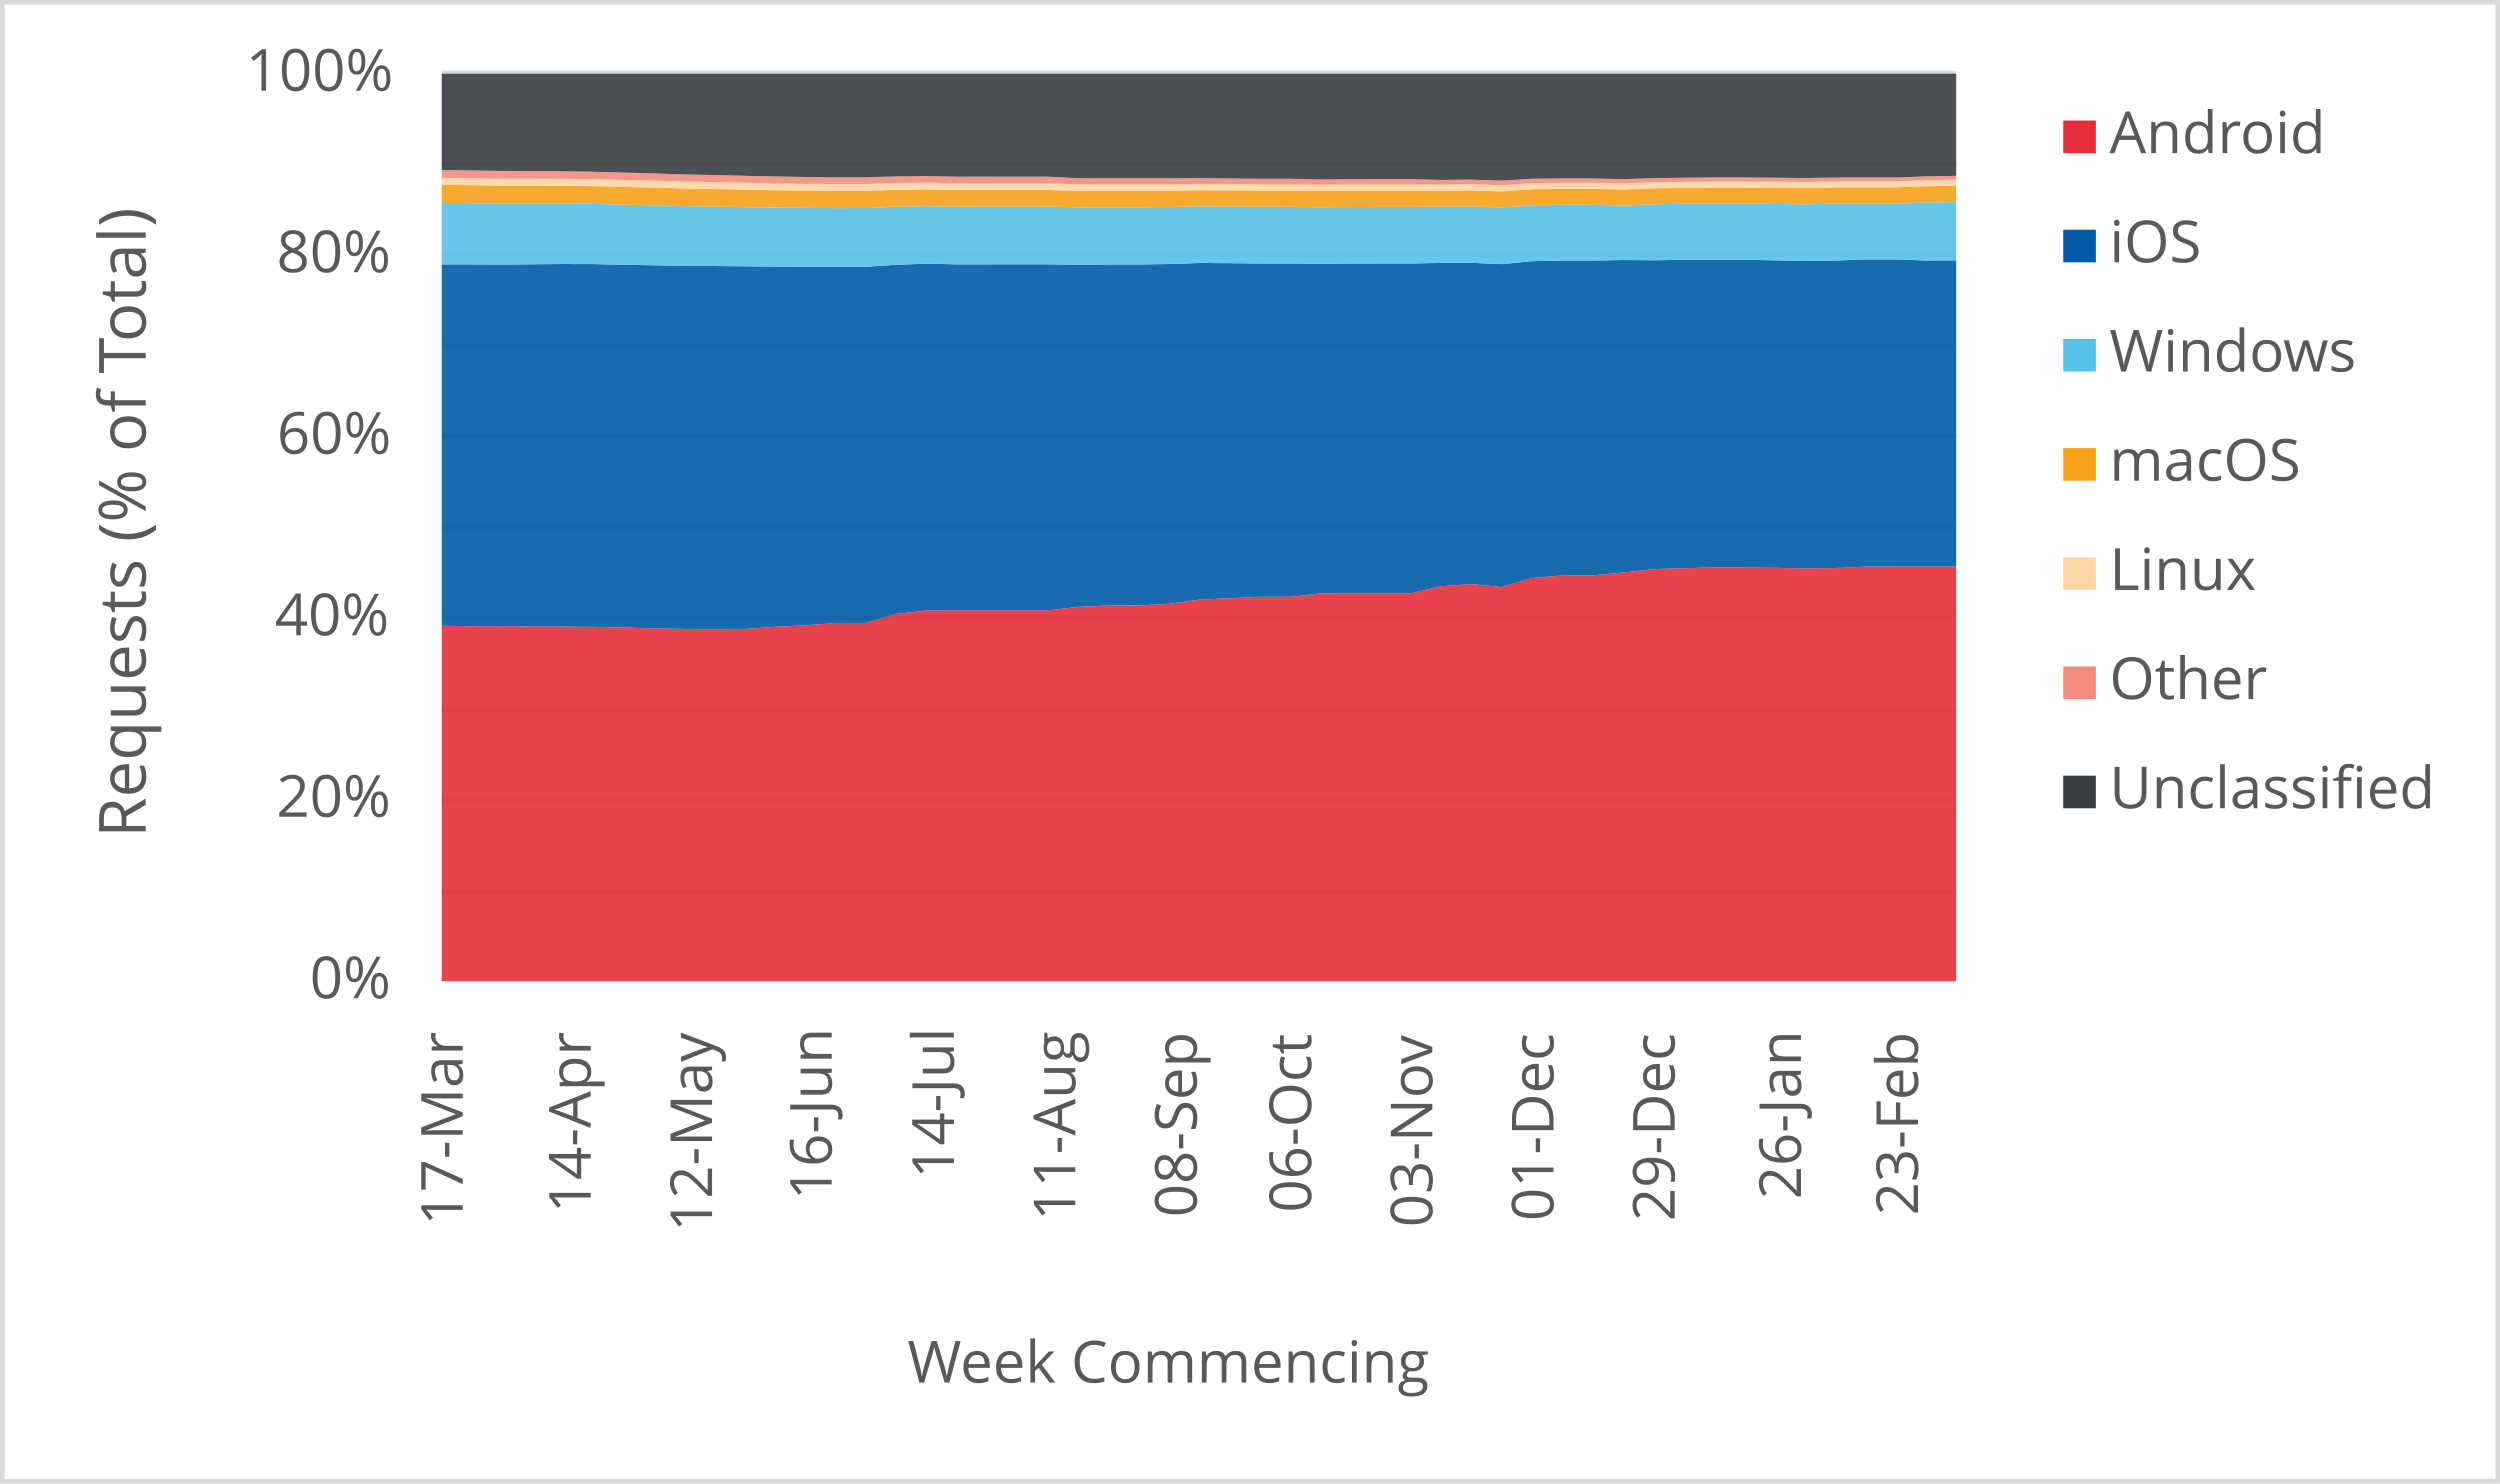
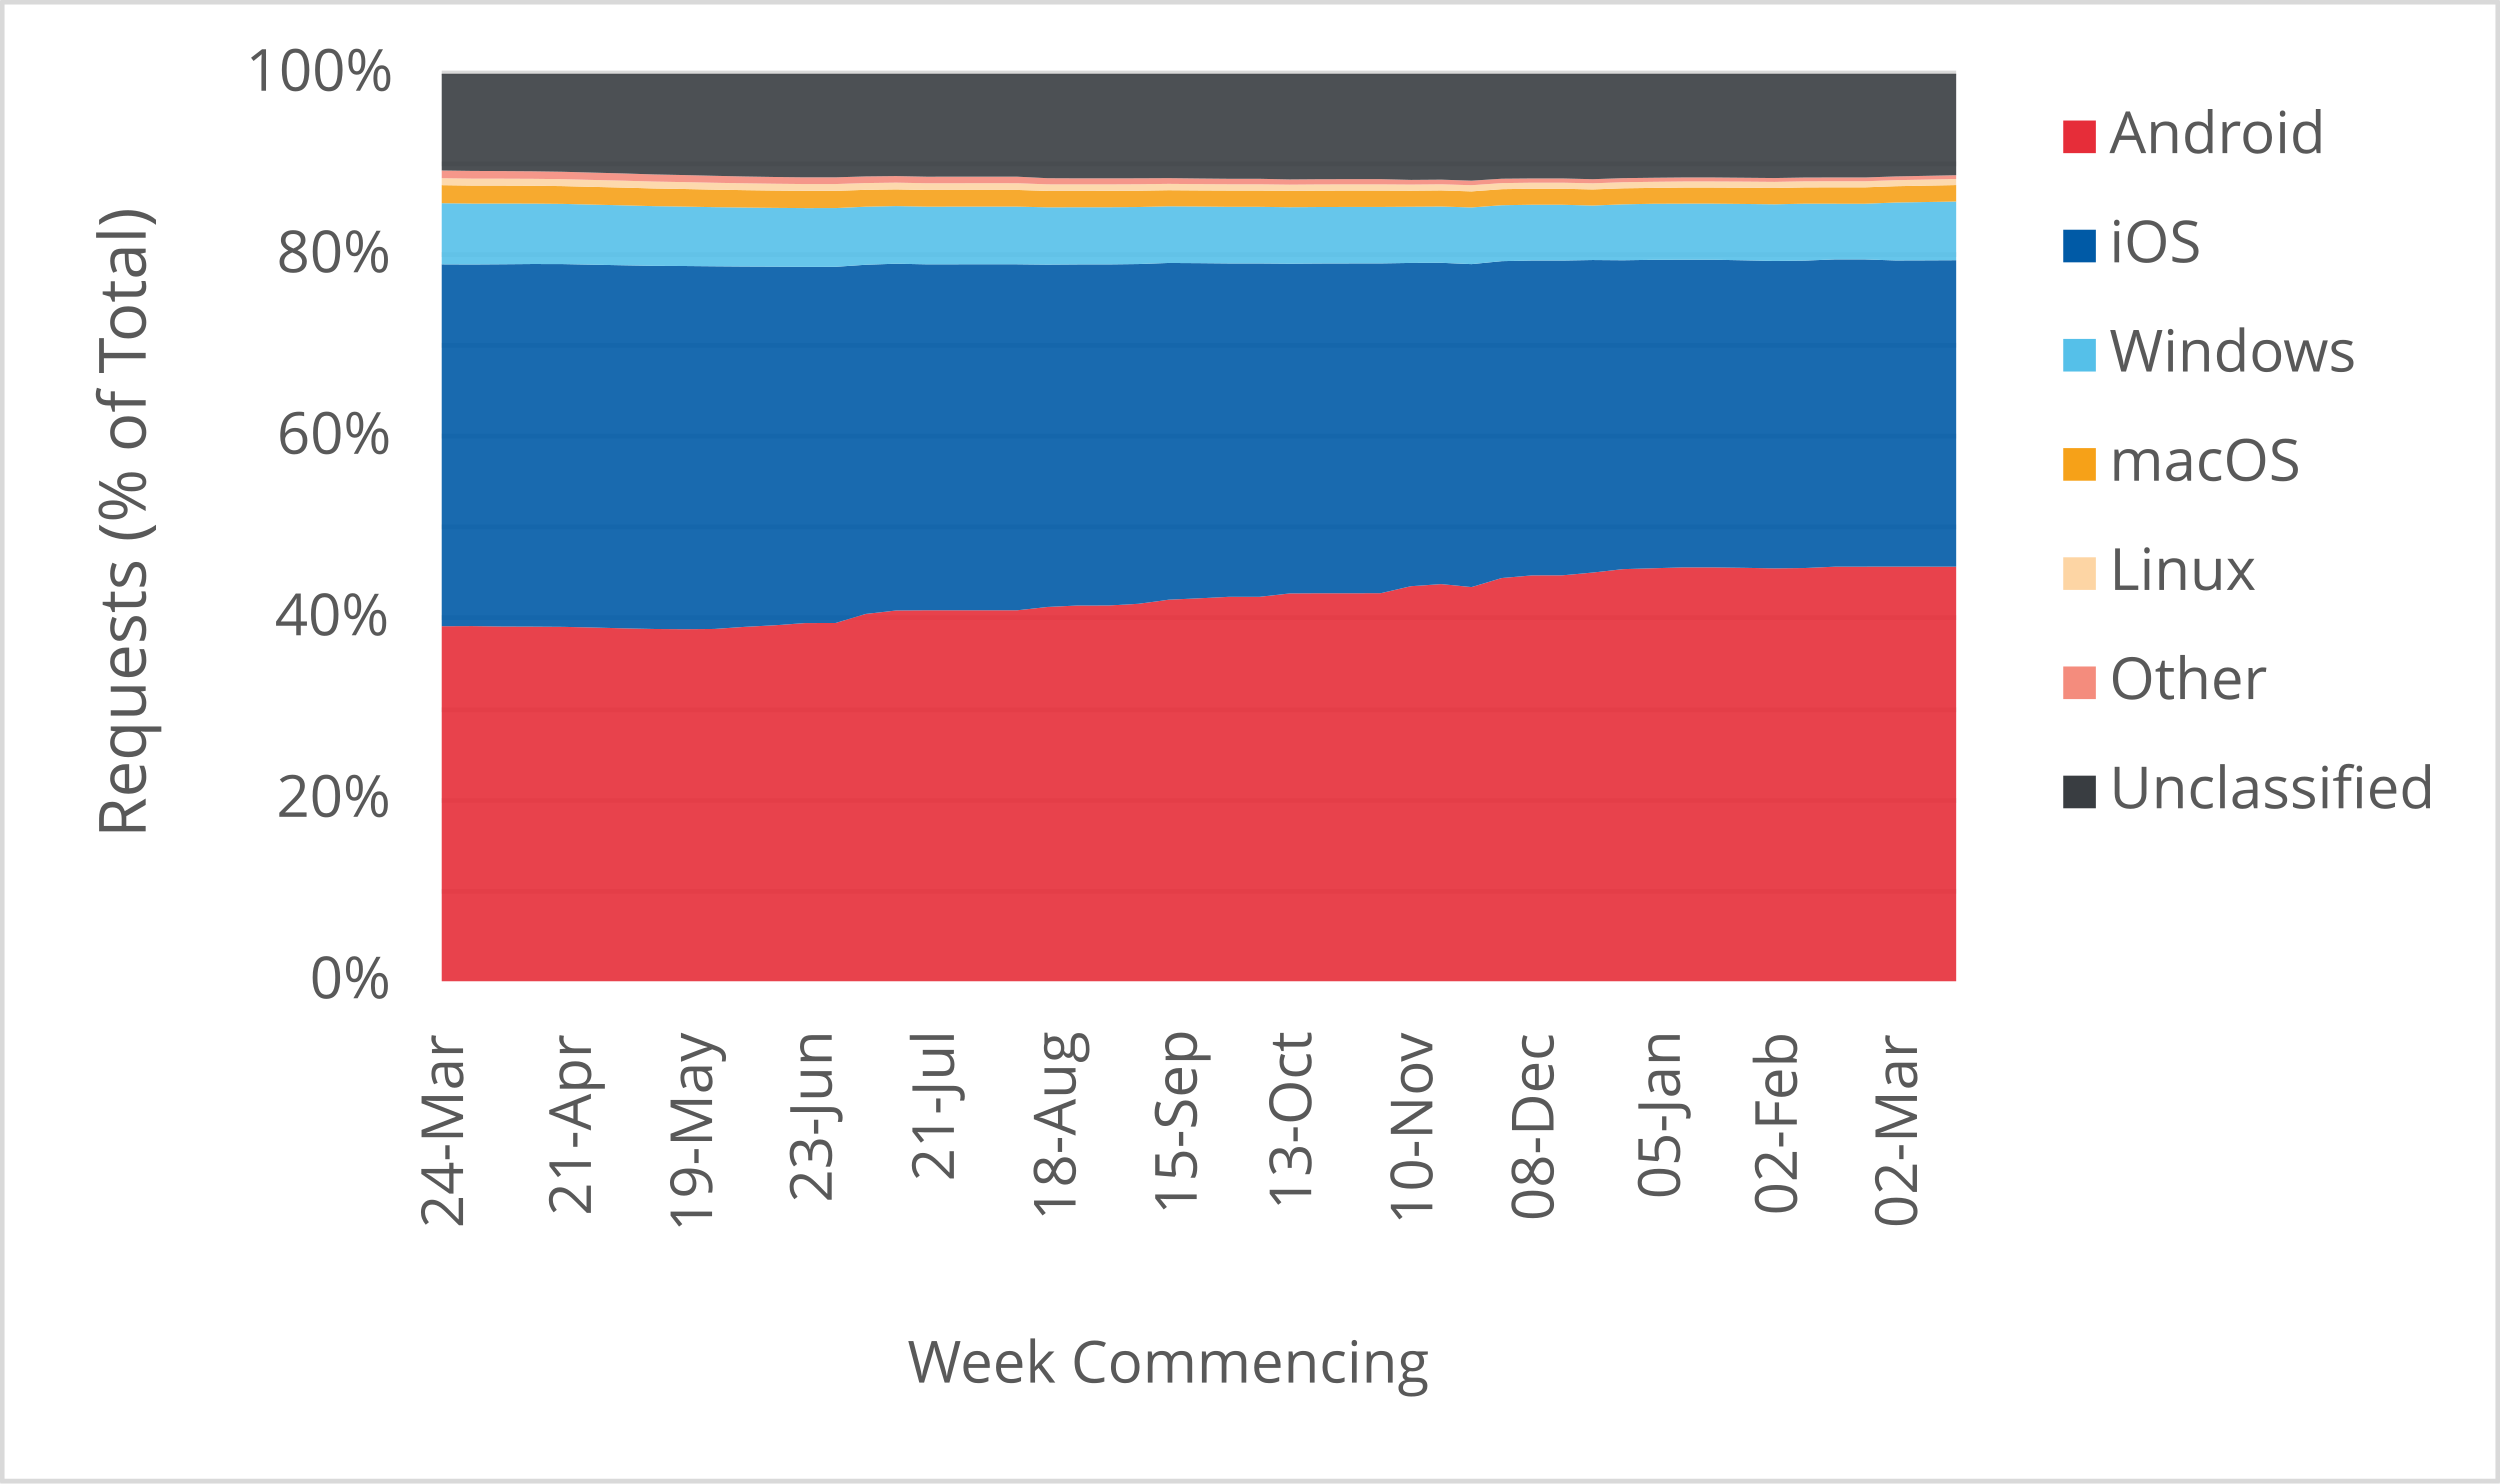
<svg xmlns="http://www.w3.org/2000/svg" width="1763" height="1046" xml:space="preserve" overflow="hidden">
  <defs>
    <clipPath id="clip0">
      <rect x="2917" y="346" width="1763" height="1046" />
    </clipPath>
  </defs>
  <g clip-path="url(#clip0)" transform="translate(-2917 -346)">
    <rect x="2918" y="347" width="1760" height="1043" fill="#FFFFFF" />
    <g>
      <path d="    M3228.5 974.532 4296.5 974.532    M3228.5 910.53 4296.5 910.53    M3228.5 846.528 4296.5 846.528    M3228.5 781.526 4296.5 781.526    M3228.5 717.524 4296.5 717.524    M3228.5 653.522 4296.5 653.522    M3228.5 589.52 4296.5 589.52    M3228.5 525.517 4296.5 525.517    M3228.5 461.515 4296.5 461.515    M3228.5 397.5 4296.5 397.5" stroke="#D9D9D9" stroke-width="3.438" stroke-linejoin="round" stroke-miterlimit="10" fill="none" />
    </g>
    <g>
      <path d="M 1038.5 4296.5 1038.5" stroke="#D9D9D9" stroke-width="3.438" stroke-linejoin="round" stroke-miterlimit="10" fill="none" fill-rule="evenodd" />
    </g>
    <g>
-       <text fill="#595959" font-family="Verdana,Open Sans,DejaVu Sans,sans-serif" font-weight="400" font-size="41" transform="matrix(6.12323e-17 -1 1 6.12323e-17 3243.334 1210.289)">17-Mar</text>
+       <text fill="#595959" font-family="Verdana,Open Sans,DejaVu Sans,sans-serif" font-weight="400" font-size="41" transform="matrix(6.12323e-17 -1 1 6.12323e-17 3243.545 1212.051)">24-Mar</text>
    </g>
    <g>
-       <text fill="#595959" font-family="Verdana,Open Sans,DejaVu Sans,sans-serif" font-weight="400" font-size="41" transform="matrix(6.12323e-17 -1 1 6.12323e-17 3333.579 1201.541)">14-Apr</text>
+       <text fill="#595959" font-family="Verdana,Open Sans,DejaVu Sans,sans-serif" font-weight="400" font-size="41" transform="matrix(6.12323e-17 -1 1 6.12323e-17 3333.709 1203.302)">21-Apr</text>
    </g>
    <g>
-       <text fill="#595959" font-family="Verdana,Open Sans,DejaVu Sans,sans-serif" font-weight="400" font-size="41" transform="matrix(6.12323e-17 -1 1 6.12323e-17 3419.149 1214.753)">12-May</text>
+       <text fill="#595959" font-family="Verdana,Open Sans,DejaVu Sans,sans-serif" font-weight="400" font-size="41" transform="matrix(6.12323e-17 -1 1 6.12323e-17 3419.149 1214.753)">19-May</text>
    </g>
    <g>
-       <text fill="#595959" font-family="Verdana,Open Sans,DejaVu Sans,sans-serif" font-weight="400" font-size="41" transform="matrix(6.12323e-17 -1 1 6.12323e-17 3503.518 1192.291)">16-Jun</text>
+       <text fill="#595959" font-family="Verdana,Open Sans,DejaVu Sans,sans-serif" font-weight="400" font-size="41" transform="matrix(6.12323e-17 -1 1 6.12323e-17 3503.518 1194.053)">23-Jun</text>
    </g>
    <g>
-       <text fill="#595959" font-family="Verdana,Open Sans,DejaVu Sans,sans-serif" font-weight="400" font-size="41" transform="matrix(6.12323e-17 -1 1 6.12323e-17 3589.689 1177.277)">14-Jul</text>
+       <text fill="#595959" font-family="Verdana,Open Sans,DejaVu Sans,sans-serif" font-weight="400" font-size="41" transform="matrix(6.12323e-17 -1 1 6.12323e-17 3589.689 1179.039)">21-Jul</text>
    </g>
    <g>
-       <text fill="#595959" font-family="Verdana,Open Sans,DejaVu Sans,sans-serif" font-weight="400" font-size="41" transform="matrix(6.12323e-17 -1 1 6.12323e-17 3675.319 1206.906)">11-Aug</text>
+       <text fill="#595959" font-family="Verdana,Open Sans,DejaVu Sans,sans-serif" font-weight="400" font-size="41" transform="matrix(6.12323e-17 -1 1 6.12323e-17 3675.469 1206.906)">18-Aug</text>
    </g>
    <g>
-       <text fill="#595959" font-family="Verdana,Open Sans,DejaVu Sans,sans-serif" font-weight="400" font-size="41" transform="matrix(6.12323e-17 -1 1 6.12323e-17 3760.929 1204.383)">08-Sep</text>
+       <text fill="#595959" font-family="Verdana,Open Sans,DejaVu Sans,sans-serif" font-weight="400" font-size="41" transform="matrix(6.12323e-17 -1 1 6.12323e-17 3760.909 1202.662)">15-Sep</text>
    </g>
    <g>
-       <text fill="#595959" font-family="Verdana,Open Sans,DejaVu Sans,sans-serif" font-weight="400" font-size="41" transform="matrix(6.12323e-17 -1 1 6.12323e-17 3841.645 1201.1)">06-Oct</text>
+       <text fill="#595959" font-family="Verdana,Open Sans,DejaVu Sans,sans-serif" font-weight="400" font-size="41" transform="matrix(6.12323e-17 -1 1 6.12323e-17 3841.645 1199.378)">13-Oct</text>
    </g>
    <g>
-       <text fill="#595959" font-family="Verdana,Open Sans,DejaVu Sans,sans-serif" font-weight="400" font-size="41" transform="matrix(6.12323e-17 -1 1 6.12323e-17 3927.085 1211.43)">03-Nov</text>
+       <text fill="#595959" font-family="Verdana,Open Sans,DejaVu Sans,sans-serif" font-weight="400" font-size="41" transform="matrix(6.12323e-17 -1 1 6.12323e-17 3927.085 1209.708)">10-Nov</text>
    </g>
    <g>
-       <text fill="#595959" font-family="Verdana,Open Sans,DejaVu Sans,sans-serif" font-weight="400" font-size="41" transform="matrix(6.12323e-17 -1 1 6.12323e-17 4012.525 1207.086)">01-Dec</text>
+       <text fill="#595959" font-family="Verdana,Open Sans,DejaVu Sans,sans-serif" font-weight="400" font-size="41" transform="matrix(6.12323e-17 -1 1 6.12323e-17 4012.525 1207.086)">08-Dec</text>
    </g>
    <g>
-       <text fill="#595959" font-family="Verdana,Open Sans,DejaVu Sans,sans-serif" font-weight="400" font-size="41" transform="matrix(6.12323e-17 -1 1 6.12323e-17 4097.945 1207.126)">29-Dec</text>
+       <text fill="#595959" font-family="Verdana,Open Sans,DejaVu Sans,sans-serif" font-weight="400" font-size="41" transform="matrix(6.12323e-17 -1 1 6.12323e-17 4101.618 1191.651)">05-Jan</text>
    </g>
    <g>
-       <text fill="#595959" font-family="Verdana,Open Sans,DejaVu Sans,sans-serif" font-weight="400" font-size="41" transform="matrix(6.12323e-17 -1 1 6.12323e-17 4187.038 1191.691)">26-Jan</text>
+       <text fill="#595959" font-family="Verdana,Open Sans,DejaVu Sans,sans-serif" font-weight="400" font-size="41" transform="matrix(6.12323e-17 -1 1 6.12323e-17 4184.115 1203.042)">02-Feb</text>
    </g>
    <g>
-       <text fill="#595959" font-family="Verdana,Open Sans,DejaVu Sans,sans-serif" font-weight="400" font-size="41" transform="matrix(6.12323e-17 -1 1 6.12323e-17 4269.555 1203.082)">23-Feb</text>
+       <text fill="#595959" font-family="Verdana,Open Sans,DejaVu Sans,sans-serif" font-weight="400" font-size="41" transform="matrix(6.12323e-17 -1 1 6.12323e-17 4268.845 1212.011)">02-Mar</text>
    </g>
    <g>
      <text fill="#595959" font-family="Verdana,Open Sans,DejaVu Sans,sans-serif" font-weight="400" font-size="41" transform="matrix(1 0 0 1 3135.448 1050)">0%</text>
    </g>
    <g>
      <text fill="#595959" font-family="Verdana,Open Sans,DejaVu Sans,sans-serif" font-weight="400" font-size="41" transform="matrix(1 0 0 1 3111.965 922)">20%</text>
    </g>
    <g>
      <text fill="#595959" font-family="Verdana,Open Sans,DejaVu Sans,sans-serif" font-weight="400" font-size="41" transform="matrix(1 0 0 1 3110.824 794)">40%</text>
    </g>
    <g>
      <text fill="#595959" font-family="Verdana,Open Sans,DejaVu Sans,sans-serif" font-weight="400" font-size="41" transform="matrix(1 0 0 1 3112.306 666)">60%</text>
    </g>
    <g>
      <text fill="#595959" font-family="Verdana,Open Sans,DejaVu Sans,sans-serif" font-weight="400" font-size="41" transform="matrix(1 0 0 1 3112.045 538)">80%</text>
    </g>
    <g>
      <text fill="#595959" font-family="Verdana,Open Sans,DejaVu Sans,sans-serif" font-weight="400" font-size="41" transform="matrix(1 0 0 1 3090.284 410)">100%</text>
    </g>
    <g>
      <text fill="#595959" font-family="Verdana,Open Sans,DejaVu Sans,sans-serif" font-weight="400" font-size="41" transform="matrix(1 0 0 1 3556.971 1321)">Week Commencing</text>
    </g>
    <g>
      <text fill="#595959" font-family="Verdana,Open Sans,DejaVu Sans,sans-serif" font-weight="400" font-size="46" transform="matrix(6.12323e-17 -1 1 6.12323e-17 3019.73 936.7666)">Requests (% of Total)</text>
    </g>
    <rect x="2918.5" y="347.5" width="1760" height="1043" stroke="#D9D9D9" stroke-width="3.438" stroke-linejoin="round" stroke-miterlimit="10" fill="none" />
    <g>
-       <path d="M3228.5 1038 3249.86 1038 3271.22 1038 3292.58 1038 3313.94 1038 3335.3 1038 3356.66 1038 3378.02 1038 3399.38 1038 3420.74 1038 3442.1 1038 3463.46 1038 3484.82 1038 3506.18 1038 3527.54 1038 3548.9 1038 3570.26 1038 3591.62 1038 3612.98 1038 3634.34 1038 3655.7 1038 3677.06 1038 3698.42 1038 3719.78 1038 3741.14 1038 3762.5 1038 3783.86 1038 3805.22 1038 3826.58 1038 3847.94 1038 3869.3 1038 3890.66 1038 3912.02 1038 3933.38 1038 3954.74 1038 3976.1 1038 3997.46 1038 4018.82 1038 4040.18 1038 4061.54 1038 4082.9 1038 4104.26 1038 4125.62 1038 4146.98 1038 4168.34 1038 4189.7 1038 4211.06 1038 4232.42 1038 4253.78 1038 4275.14 1038 4296.5 1038 4296.5 745.584 4275.14 745.552 4253.78 745.592 4232.42 745.626 4211.06 746.573 4189.7 746.824 4168.34 746.426 4146.98 746.141 4125.62 746.109 4104.26 746.736 4082.9 747.356 4061.54 749.755 4040.18 751.708 4018.82 751.762 3997.46 753.588 3976.1 760.005 3954.74 757.911 3933.38 759.381 3912.02 764.316 3890.66 764.377 3869.3 764.355 3847.94 764.49 3826.58 766.861 3805.22 766.857 3783.86 767.919 3762.5 768.908 3741.14 771.798 3719.78 772.996 3698.42 773.005 3677.06 774.018 3655.7 776.368 3634.34 776.345 3612.98 776.347 3591.62 776.361 3570.26 776.512 3548.9 778.944 3527.54 785.333 3506.18 785.381 3484.82 786.932 3463.46 788.064 3442.1 789.535 3420.74 789.727 3399.38 789.548 3378.02 789.101 3356.66 788.526 3335.3 788.051 3313.94 787.898 3292.58 787.818 3271.22 787.517 3249.86 787.619 3228.5 787.3 3228.5 1038Z" fill="#e62d39" opacity="0.9" />
+       <path d="M3228.5 1038 3249.86 1038 3271.22 1038 3292.58 1038 3313.94 1038 3335.3 1038 3356.66 1038 3378.02 1038 3399.38 1038 3420.74 1038 3442.1 1038 3463.46 1038 3484.82 1038 3506.18 1038 3527.54 1038 3548.9 1038 3570.26 1038 3591.62 1038 3612.98 1038 3634.34 1038 3655.7 1038 3677.06 1038 3698.42 1038 3719.78 1038 3741.14 1038 3762.5 1038 3783.86 1038 3805.22 1038 3826.58 1038 3847.94 1038 3869.3 1038 3890.66 1038 3912.02 1038 3933.38 1038 3954.74 1038 3976.1 1038 3997.46 1038 4018.82 1038 4040.18 1038 4061.54 1038 4082.9 1038 4104.26 1038 4125.62 1038 4146.98 1038 4168.34 1038 4189.7 1038 4211.06 1038 4232.42 1038 4253.78 1038 4275.14 1038 4296.5 1038 4296.5 745.625 4275.14 745.584 4253.78 745.552 4232.42 745.592 4211.06 745.626 4189.7 746.573 4168.34 746.824 4146.98 746.426 4125.62 746.141 4104.26 746.109 4082.9 746.736 4061.54 747.356 4040.18 749.755 4018.82 751.708 3997.46 751.762 3976.1 753.588 3954.74 760.005 3933.38 757.911 3912.02 759.381 3890.66 764.316 3869.3 764.377 3847.94 764.355 3826.58 764.49 3805.22 766.861 3783.86 766.857 3762.5 767.919 3741.14 768.908 3719.78 771.798 3698.42 772.996 3677.06 773.005 3655.7 774.018 3634.34 776.368 3612.98 776.345 3591.62 776.347 3570.26 776.361 3548.9 776.512 3527.54 778.944 3506.18 785.333 3484.82 785.381 3463.46 786.932 3442.1 788.064 3420.74 789.535 3399.38 789.727 3378.02 789.548 3356.66 789.101 3335.3 788.526 3313.94 788.051 3292.58 787.898 3271.22 787.818 3249.86 787.517 3228.5 787.619 3228.5 1038Z" fill="#e62d39" opacity="0.9" />
    </g>
    <g>
-       <path d="M3228.5 787.3 3249.86 787.619 3271.22 787.517 3292.58 787.818 3313.94 787.898 3335.3 788.051 3356.66 788.526 3378.02 789.101 3399.38 789.548 3420.74 789.727 3442.1 789.535 3463.46 788.064 3484.82 786.932 3506.18 785.381 3527.54 785.333 3548.9 778.944 3570.26 776.512 3591.62 776.361 3612.98 776.347 3634.34 776.345 3655.7 776.368 3677.06 774.018 3698.42 773.005 3719.78 772.996 3741.14 771.798 3762.5 768.908 3783.86 767.919 3805.22 766.857 3826.58 766.861 3847.94 764.49 3869.3 764.355 3890.66 764.377 3912.02 764.316 3933.38 759.381 3954.74 757.911 3976.1 760.005 3997.46 753.588 4018.82 751.762 4040.18 751.708 4061.54 749.755 4082.9 747.356 4104.26 746.736 4125.62 746.109 4146.98 746.141 4168.34 746.426 4189.7 746.824 4211.06 746.573 4232.42 745.626 4253.78 745.592 4275.14 745.552 4296.5 745.584 4296.5 529.607 4275.14 529.676 4253.78 528.944 4232.42 528.926 4211.06 529.782 4189.7 530.032 4168.34 529.574 4146.98 529.164 4125.62 529.169 4104.26 529.219 4082.9 529.545 4061.54 529.367 4040.18 529.745 4018.82 529.727 3997.46 530.163 3976.1 532.265 3954.74 531.327 3933.38 531.417 3912.02 531.757 3890.66 531.771 3869.3 531.822 3847.94 531.985 3826.58 531.794 3805.22 531.786 3783.86 531.573 3762.5 531.439 3741.14 532.203 3719.78 532.471 3698.42 532.475 3677.06 532.642 3655.7 532.382 3634.34 532.376 3612.98 532.384 3591.62 532.401 3570.26 531.965 3548.9 532.707 3527.54 534.165 3506.18 534.181 3484.82 534.061 3463.46 533.965 3442.1 533.787 3420.74 533.587 3399.38 533.469 3378.02 533.077 3356.66 532.663 3335.3 532.235 3313.94 532.182 3292.58 532.368 3271.22 532.52 3249.86 532.424 3228.5 532.384 3228.5 787.3Z" fill="#005aa6" opacity="0.9" />
+       <path d="M3228.5 787.619 3249.86 787.517 3271.22 787.818 3292.58 787.898 3313.94 788.051 3335.3 788.526 3356.66 789.101 3378.02 789.548 3399.38 789.727 3420.74 789.535 3442.1 788.064 3463.46 786.932 3484.82 785.381 3506.18 785.333 3527.54 778.944 3548.9 776.512 3570.26 776.361 3591.62 776.347 3612.98 776.345 3634.34 776.368 3655.7 774.018 3677.06 773.005 3698.42 772.996 3719.78 771.798 3741.14 768.908 3762.5 767.919 3783.86 766.857 3805.22 766.861 3826.58 764.49 3847.94 764.355 3869.3 764.377 3890.66 764.316 3912.02 759.381 3933.38 757.911 3954.74 760.005 3976.1 753.588 3997.46 751.762 4018.82 751.708 4040.18 749.755 4061.54 747.356 4082.9 746.736 4104.26 746.109 4125.62 746.141 4146.98 746.426 4168.34 746.824 4189.7 746.573 4211.06 745.626 4232.42 745.592 4253.78 745.552 4275.14 745.584 4296.5 745.625 4296.5 529.502 4275.14 529.607 4253.78 529.676 4232.42 528.944 4211.06 528.926 4189.7 529.782 4168.34 530.032 4146.98 529.574 4125.62 529.164 4104.26 529.169 4082.9 529.219 4061.54 529.545 4040.18 529.367 4018.82 529.745 3997.46 529.727 3976.1 530.163 3954.74 532.265 3933.38 531.327 3912.02 531.417 3890.66 531.757 3869.3 531.771 3847.94 531.822 3826.58 531.985 3805.22 531.794 3783.86 531.786 3762.5 531.573 3741.14 531.439 3719.78 532.203 3698.42 532.471 3677.06 532.475 3655.7 532.642 3634.34 532.382 3612.98 532.376 3591.62 532.384 3570.26 532.401 3548.9 531.965 3527.54 532.707 3506.18 534.165 3484.82 534.181 3463.46 534.061 3442.1 533.965 3420.74 533.787 3399.38 533.587 3378.02 533.469 3356.66 533.077 3335.3 532.663 3313.94 532.235 3292.58 532.182 3271.22 532.368 3249.86 532.52 3228.5 532.424 3228.5 787.619Z" fill="#005aa6" opacity="0.9" />
    </g>
    <g>
-       <path d="M3228.5 532.384 3249.86 532.424 3271.22 532.52 3292.58 532.368 3313.94 532.182 3335.3 532.235 3356.66 532.663 3378.02 533.077 3399.38 533.469 3420.74 533.587 3442.1 533.787 3463.46 533.965 3484.82 534.061 3506.18 534.181 3527.54 534.165 3548.9 532.707 3570.26 531.965 3591.62 532.401 3612.98 532.384 3634.34 532.376 3655.7 532.382 3677.06 532.642 3698.42 532.475 3719.78 532.471 3741.14 532.203 3762.5 531.439 3783.86 531.573 3805.22 531.786 3826.58 531.794 3847.94 531.985 3869.3 531.822 3890.66 531.771 3912.02 531.757 3933.38 531.417 3954.74 531.327 3976.1 532.265 3997.46 530.163 4018.82 529.727 4040.18 529.745 4061.54 529.367 4082.9 529.545 4104.26 529.219 4125.62 529.169 4146.98 529.164 4168.34 529.574 4189.7 530.032 4211.06 529.782 4232.42 528.926 4253.78 528.944 4275.14 529.676 4296.5 529.607 4296.5 488.471 4275.14 488.817 4253.78 489.662 4232.42 489.65 4211.06 489.623 4189.7 490.087 4168.34 489.826 4146.98 489.603 4125.62 489.603 4104.26 489.684 4082.9 490.107 4061.54 490.949 4040.18 490.394 4018.82 490.385 3997.46 490.719 3976.1 492.305 3954.74 491.641 3933.38 491.785 3912.02 491.93 3890.66 491.939 3869.3 491.977 3847.94 492.151 3826.58 491.856 3805.22 491.851 3783.86 491.632 3762.5 491.498 3741.14 491.99 3719.78 492.166 3698.42 492.169 3677.06 492.217 3655.7 491.712 3634.34 491.708 3612.98 491.713 3591.62 491.728 3570.26 491.331 3548.9 491.761 3527.54 492.742 3506.18 492.755 3484.82 492.592 3463.46 492.359 3442.1 492.089 3420.74 491.692 3399.38 491.373 3378.02 490.809 3356.66 490.311 3335.3 489.779 3313.94 489.562 3292.58 489.54 3271.22 489.56 3249.86 489.293 3228.5 489.083 3228.5 532.384Z" fill="#55c0e9" opacity="0.9" />
+       <path d="M3228.5 532.424 3249.86 532.52 3271.22 532.368 3292.58 532.182 3313.94 532.235 3335.3 532.663 3356.66 533.077 3378.02 533.469 3399.38 533.587 3420.74 533.787 3442.1 533.965 3463.46 534.061 3484.82 534.181 3506.18 534.165 3527.54 532.707 3548.9 531.965 3570.26 532.401 3591.62 532.384 3612.98 532.376 3634.34 532.382 3655.7 532.642 3677.06 532.475 3698.42 532.471 3719.78 532.203 3741.14 531.439 3762.5 531.573 3783.86 531.786 3805.22 531.794 3826.58 531.985 3847.94 531.822 3869.3 531.771 3890.66 531.757 3912.02 531.417 3933.38 531.327 3954.74 532.265 3976.1 530.163 3997.46 529.727 4018.82 529.745 4040.18 529.367 4061.54 529.545 4082.9 529.219 4104.26 529.169 4125.62 529.164 4146.98 529.574 4168.34 530.032 4189.7 529.782 4211.06 528.926 4232.42 528.944 4253.78 529.676 4275.14 529.607 4296.5 529.502 4296.5 488.099 4275.14 488.471 4253.78 488.817 4232.42 489.662 4211.06 489.65 4189.7 489.623 4168.34 490.087 4146.98 489.826 4125.62 489.603 4104.26 489.603 4082.9 489.684 4061.54 490.107 4040.18 490.949 4018.82 490.394 3997.46 490.385 3976.1 490.719 3954.74 492.305 3933.38 491.641 3912.02 491.785 3890.66 491.93 3869.3 491.939 3847.94 491.977 3826.58 492.151 3805.22 491.856 3783.86 491.851 3762.5 491.632 3741.14 491.498 3719.78 491.99 3698.42 492.166 3677.06 492.169 3655.7 492.217 3634.34 491.712 3612.98 491.708 3591.62 491.713 3570.26 491.728 3548.9 491.331 3527.54 491.761 3506.18 492.742 3484.82 492.755 3463.46 492.592 3442.1 492.359 3420.74 492.089 3399.38 491.692 3378.02 491.373 3356.66 490.809 3335.3 490.311 3313.94 489.779 3292.58 489.562 3271.22 489.54 3249.86 489.56 3228.5 489.293 3228.5 532.424Z" fill="#55c0e9" opacity="0.9" />
    </g>
    <g>
-       <path d="M3228.5 489.083 3249.86 489.293 3271.22 489.56 3292.58 489.54 3313.94 489.562 3335.3 489.779 3356.66 490.311 3378.02 490.809 3399.38 491.373 3420.74 491.692 3442.1 492.089 3463.46 492.359 3484.82 492.592 3506.18 492.755 3527.54 492.742 3548.9 491.761 3570.26 491.331 3591.62 491.728 3612.98 491.713 3634.34 491.708 3655.7 491.712 3677.06 492.217 3698.42 492.169 3719.78 492.166 3741.14 491.99 3762.5 491.498 3783.86 491.632 3805.22 491.851 3826.58 491.856 3847.94 492.151 3869.3 491.977 3890.66 491.939 3912.02 491.93 3933.38 491.785 3954.74 491.641 3976.1 492.305 3997.46 490.719 4018.82 490.385 4040.18 490.394 4061.54 490.949 4082.9 490.107 4104.26 489.684 4125.62 489.603 4146.98 489.603 4168.34 489.826 4189.7 490.087 4211.06 489.623 4232.42 489.65 4253.78 489.662 4275.14 488.817 4296.5 488.471 4296.5 476.909 4275.14 477.318 4253.78 478.107 4232.42 478.097 4211.06 478.16 4189.7 478.583 4168.34 478.384 4146.98 478.271 4125.62 478.269 4104.26 478.51 4082.9 478.794 4061.54 479.58 4040.18 479.107 4018.82 479.1 3997.46 479.407 3976.1 480.966 3954.74 480.27 3933.38 480.491 3912.02 480.409 3890.66 480.417 3869.3 480.45 3847.94 480.627 3826.58 480.403 3805.22 480.399 3783.86 480.298 3762.5 480.138 3741.14 480.488 3719.78 480.621 3698.42 480.623 3677.06 480.625 3655.7 479.943 3634.34 479.94 3612.98 479.945 3591.62 479.959 3570.26 479.551 3548.9 479.863 3527.54 480.594 3506.18 480.604 3484.82 480.387 3463.46 480.094 3442.1 479.731 3420.74 479.281 3399.38 478.904 3378.02 478.291 3356.66 477.783 3335.3 477.243 3313.94 476.983 3292.58 476.897 3271.22 476.875 3249.86 476.567 3228.5 476.317 3228.5 489.083Z" fill="#f6a118" opacity="0.9" />
+       <path d="M3228.5 489.293 3249.86 489.56 3271.22 489.54 3292.58 489.562 3313.94 489.779 3335.3 490.311 3356.66 490.809 3378.02 491.373 3399.38 491.692 3420.74 492.089 3442.1 492.359 3463.46 492.592 3484.82 492.755 3506.18 492.742 3527.54 491.761 3548.9 491.331 3570.26 491.728 3591.62 491.713 3612.98 491.708 3634.34 491.712 3655.7 492.217 3677.06 492.169 3698.42 492.166 3719.78 491.99 3741.14 491.498 3762.5 491.632 3783.86 491.851 3805.22 491.856 3826.58 492.151 3847.94 491.977 3869.3 491.939 3890.66 491.93 3912.02 491.785 3933.38 491.641 3954.74 492.305 3976.1 490.719 3997.46 490.385 4018.82 490.394 4040.18 490.949 4061.54 490.107 4082.9 489.684 4104.26 489.603 4125.62 489.603 4146.98 489.826 4168.34 490.087 4189.7 489.623 4211.06 489.65 4232.42 489.662 4253.78 488.817 4275.14 488.471 4296.5 488.099 4296.5 476.501 4275.14 476.909 4253.78 477.318 4232.42 478.107 4211.06 478.097 4189.7 478.16 4168.34 478.583 4146.98 478.384 4125.62 478.271 4104.26 478.269 4082.9 478.51 4061.54 478.794 4040.18 479.58 4018.82 479.107 3997.46 479.1 3976.1 479.407 3954.74 480.966 3933.38 480.27 3912.02 480.491 3890.66 480.409 3869.3 480.417 3847.94 480.45 3826.58 480.627 3805.22 480.403 3783.86 480.399 3762.5 480.298 3741.14 480.138 3719.78 480.488 3698.42 480.621 3677.06 480.623 3655.7 480.625 3634.34 479.943 3612.98 479.94 3591.62 479.945 3570.26 479.959 3548.9 479.551 3527.54 479.863 3506.18 480.594 3484.82 480.604 3463.46 480.387 3442.1 480.094 3420.74 479.731 3399.38 479.281 3378.02 478.904 3356.66 478.291 3335.3 477.783 3313.94 477.243 3292.58 476.983 3271.22 476.897 3249.86 476.875 3228.5 476.567 3228.5 489.293Z" fill="#f6a118" opacity="0.9" />
    </g>
    <g>
-       <path d="M3228.5 476.317 3249.86 476.567 3271.22 476.875 3292.58 476.897 3313.94 476.983 3335.3 477.243 3356.66 477.783 3378.02 478.291 3399.38 478.904 3420.74 479.281 3442.1 479.731 3463.46 480.094 3484.82 480.387 3506.18 480.604 3527.54 480.594 3548.9 479.863 3570.26 479.551 3591.62 479.959 3612.98 479.945 3634.34 479.94 3655.7 479.943 3677.06 480.625 3698.42 480.623 3719.78 480.621 3741.14 480.488 3762.5 480.138 3783.86 480.298 3805.22 480.399 3826.58 480.403 3847.94 480.627 3869.3 480.45 3890.66 480.417 3912.02 480.409 3933.38 480.491 3954.74 480.27 3976.1 480.966 3997.46 479.407 4018.82 479.1 4040.18 479.107 4061.54 479.58 4082.9 478.794 4104.26 478.51 4125.62 478.269 4146.98 478.271 4168.34 478.384 4189.7 478.583 4211.06 478.16 4232.42 478.097 4253.78 478.107 4275.14 477.318 4296.5 476.909 4296.5 472.656 4275.14 473.065 4253.78 473.828 4232.42 473.818 4211.06 473.878 4189.7 474.281 4168.34 474.093 4146.98 473.99 4125.62 473.987 4104.26 474.225 4082.9 474.512 4061.54 475.279 4040.18 474.852 4018.82 474.847 3997.46 475.139 3976.1 476.626 3954.74 475.968 3933.38 476.186 3912.02 476.03 3890.66 476.04 3869.3 476.074 3847.94 476.252 3826.58 475.98 3805.22 475.977 3783.86 475.857 3762.5 475.671 3741.14 475.945 3719.78 476.043 3698.42 476.046 3677.06 476.013 3655.7 475.216 3634.34 475.213 3612.98 475.218 3591.62 475.232 3570.26 474.818 3548.9 475.107 3527.54 475.801 3506.18 475.812 3484.82 475.586 3463.46 475.274 3442.1 474.895 3420.74 474.435 3399.38 474.052 3378.02 473.429 3356.66 472.911 3335.3 472.367 3313.94 472.103 3292.58 472.014 3271.22 471.984 3249.86 471.675 3228.5 471.419 3228.5 476.317Z" fill="#fdd5a4" opacity="0.9" />
+       <path d="M3228.5 476.567 3249.86 476.875 3271.22 476.897 3292.58 476.983 3313.94 477.243 3335.3 477.783 3356.66 478.291 3378.02 478.904 3399.38 479.281 3420.74 479.731 3442.1 480.094 3463.46 480.387 3484.82 480.604 3506.18 480.594 3527.54 479.863 3548.9 479.551 3570.26 479.959 3591.62 479.945 3612.98 479.94 3634.34 479.943 3655.7 480.625 3677.06 480.623 3698.42 480.621 3719.78 480.488 3741.14 480.138 3762.5 480.298 3783.86 480.399 3805.22 480.403 3826.58 480.627 3847.94 480.45 3869.3 480.417 3890.66 480.409 3912.02 480.491 3933.38 480.27 3954.74 480.966 3976.1 479.407 3997.46 479.1 4018.82 479.107 4040.18 479.58 4061.54 478.794 4082.9 478.51 4104.26 478.269 4125.62 478.271 4146.98 478.384 4168.34 478.583 4189.7 478.16 4211.06 478.097 4232.42 478.107 4253.78 477.318 4275.14 476.909 4296.5 476.501 4296.5 472.234 4275.14 472.656 4253.78 473.065 4232.42 473.828 4211.06 473.818 4189.7 473.878 4168.34 474.281 4146.98 474.093 4125.62 473.99 4104.26 473.987 4082.9 474.225 4061.54 474.512 4040.18 475.279 4018.82 474.852 3997.46 474.847 3976.1 475.139 3954.74 476.626 3933.38 475.968 3912.02 476.186 3890.66 476.03 3869.3 476.04 3847.94 476.074 3826.58 476.252 3805.22 475.98 3783.86 475.977 3762.5 475.857 3741.14 475.671 3719.78 475.945 3698.42 476.043 3677.06 476.046 3655.7 476.013 3634.34 475.216 3612.98 475.213 3591.62 475.218 3570.26 475.232 3548.9 474.818 3527.54 475.107 3506.18 475.801 3484.82 475.812 3463.46 475.586 3442.1 475.274 3420.74 474.895 3399.38 474.435 3378.02 474.052 3356.66 473.429 3335.3 472.911 3313.94 472.367 3292.58 472.103 3271.22 472.014 3249.86 471.984 3228.5 471.675 3228.5 476.567Z" fill="#fdd5a4" opacity="0.9" />
    </g>
    <g>
-       <path d="M3228.5 471.419 3249.86 471.675 3271.22 471.984 3292.58 472.014 3313.94 472.103 3335.3 472.367 3356.66 472.911 3378.02 473.429 3399.38 474.052 3420.74 474.435 3442.1 474.895 3463.46 475.274 3484.82 475.586 3506.18 475.812 3527.54 475.801 3548.9 475.107 3570.26 474.818 3591.62 475.232 3612.98 475.218 3634.34 475.213 3655.7 475.216 3677.06 476.013 3698.42 476.046 3719.78 476.043 3741.14 475.945 3762.5 475.671 3783.86 475.857 3805.22 475.977 3826.58 475.98 3847.94 476.252 3869.3 476.074 3890.66 476.04 3912.02 476.03 3933.38 476.186 3954.74 475.968 3976.1 476.626 3997.46 475.139 4018.82 474.847 4040.18 474.852 4061.54 475.279 4082.9 474.512 4104.26 474.225 4125.62 473.987 4146.98 473.99 4168.34 474.093 4189.7 474.281 4211.06 473.878 4232.42 473.818 4253.78 473.828 4275.14 473.065 4296.5 472.656 4296.5 470.003 4275.14 470.422 4253.78 471.161 4232.42 471.151 4211.06 471.201 4189.7 471.564 4168.34 471.36 4146.98 471.166 4125.62 471.155 4104.26 471.362 4082.9 471.634 4061.54 472.371 4040.18 471.848 4018.82 471.844 3997.46 472.037 3976.1 473.414 3954.74 472.695 3933.38 472.872 3912.02 472.323 3890.66 472.332 3869.3 472.366 3847.94 472.545 3826.58 472.089 3805.22 472.087 3783.86 471.877 3762.5 471.616 3741.14 471.733 3719.78 471.763 3698.42 471.766 3677.06 471.667 3655.7 470.595 3634.34 470.593 3612.98 470.598 3591.62 470.614 3570.26 470.168 3548.9 470.416 3527.54 471.066 3506.18 471.077 3484.82 470.821 3463.46 470.461 3442.1 469.98 3420.74 469.458 3399.38 469.007 3378.02 468.315 3356.66 467.735 3335.3 467.138 3313.94 466.802 3292.58 466.637 3271.22 466.542 3249.86 466.223 3228.5 465.9 3228.5 471.419Z" fill="#f48c7d" opacity="0.9" />
+       <path d="M3228.5 471.675 3249.86 471.984 3271.22 472.014 3292.58 472.103 3313.94 472.367 3335.3 472.911 3356.66 473.429 3378.02 474.052 3399.38 474.435 3420.74 474.895 3442.1 475.274 3463.46 475.586 3484.82 475.812 3506.18 475.801 3527.54 475.107 3548.9 474.818 3570.26 475.232 3591.62 475.218 3612.98 475.213 3634.34 475.216 3655.7 476.013 3677.06 476.046 3698.42 476.043 3719.78 475.945 3741.14 475.671 3762.5 475.857 3783.86 475.977 3805.22 475.98 3826.58 476.252 3847.94 476.074 3869.3 476.04 3890.66 476.03 3912.02 476.186 3933.38 475.968 3954.74 476.626 3976.1 475.139 3997.46 474.847 4018.82 474.852 4040.18 475.279 4061.54 474.512 4082.9 474.225 4104.26 473.987 4125.62 473.99 4146.98 474.093 4168.34 474.281 4189.7 473.878 4211.06 473.818 4232.42 473.828 4253.78 473.065 4275.14 472.656 4296.5 472.234 4296.5 469.561 4275.14 470.003 4253.78 470.422 4232.42 471.161 4211.06 471.151 4189.7 471.201 4168.34 471.564 4146.98 471.36 4125.62 471.166 4104.26 471.155 4082.9 471.362 4061.54 471.634 4040.18 472.371 4018.82 471.848 3997.46 471.844 3976.1 472.037 3954.74 473.414 3933.38 472.695 3912.02 472.872 3890.66 472.323 3869.3 472.332 3847.94 472.366 3826.58 472.545 3805.22 472.089 3783.86 472.087 3762.5 471.877 3741.14 471.616 3719.78 471.733 3698.42 471.763 3677.06 471.766 3655.7 471.667 3634.34 470.595 3612.98 470.593 3591.62 470.598 3570.26 470.614 3548.9 470.168 3527.54 470.416 3506.18 471.066 3484.82 471.077 3463.46 470.821 3442.1 470.461 3420.74 469.98 3399.38 469.458 3378.02 469.007 3356.66 468.315 3335.3 467.735 3313.94 467.138 3292.58 466.802 3271.22 466.637 3249.86 466.542 3228.5 466.223 3228.5 471.675Z" fill="#f48c7d" opacity="0.9" />
    </g>
    <g>
-       <path d="M3228.5 465.9 3249.86 466.223 3271.22 466.542 3292.58 466.637 3313.94 466.802 3335.3 467.138 3356.66 467.735 3378.02 468.315 3399.38 469.007 3420.74 469.458 3442.1 469.98 3463.46 470.461 3484.82 470.821 3506.18 471.077 3527.54 471.066 3548.9 470.416 3570.26 470.168 3591.62 470.614 3612.98 470.598 3634.34 470.593 3655.7 470.595 3677.06 471.667 3698.42 471.766 3719.78 471.763 3741.14 471.733 3762.5 471.616 3783.86 471.877 3805.22 472.087 3826.58 472.089 3847.94 472.545 3869.3 472.366 3890.66 472.332 3912.02 472.323 3933.38 472.872 3954.74 472.695 3976.1 473.414 3997.46 472.037 4018.82 471.844 4040.18 471.848 4061.54 472.371 4082.9 471.634 4104.26 471.362 4125.62 471.155 4146.98 471.166 4168.34 471.36 4189.7 471.564 4211.06 471.201 4232.42 471.151 4253.78 471.161 4275.14 470.422 4296.5 470.003 4296.5 398 4275.14 398 4253.78 398 4232.42 398 4211.06 398 4189.7 398 4168.34 398 4146.98 398 4125.62 398 4104.26 398 4082.9 398 4061.54 398 4040.18 398 4018.82 398 3997.46 398 3976.1 398 3954.74 398 3933.38 398 3912.02 398 3890.66 398 3869.3 398 3847.94 398 3826.58 398 3805.22 398 3783.86 398 3762.5 398 3741.14 398 3719.78 398 3698.42 398 3677.06 398 3655.7 398 3634.34 398 3612.98 398 3591.62 398 3570.26 398 3548.9 398 3527.54 398 3506.18 398 3484.82 398 3463.46 398 3442.1 398 3420.74 398 3399.38 398 3378.02 398 3356.66 398 3335.3 398 3313.94 398 3292.58 398 3271.22 398 3249.86 398 3228.5 398 3228.5 465.9Z" fill="#393d41" opacity="0.9" />
+       <path d="M3228.5 466.223 3249.86 466.542 3271.22 466.637 3292.58 466.802 3313.94 467.138 3335.3 467.735 3356.66 468.315 3378.02 469.007 3399.38 469.458 3420.74 469.98 3442.1 470.461 3463.46 470.821 3484.82 471.077 3506.18 471.066 3527.54 470.416 3548.9 470.168 3570.26 470.614 3591.62 470.598 3612.98 470.593 3634.34 470.595 3655.7 471.667 3677.06 471.766 3698.42 471.763 3719.78 471.733 3741.14 471.616 3762.5 471.877 3783.86 472.087 3805.22 472.089 3826.58 472.545 3847.94 472.366 3869.3 472.332 3890.66 472.323 3912.02 472.872 3933.38 472.695 3954.74 473.414 3976.1 472.037 3997.46 471.844 4018.82 471.848 4040.18 472.371 4061.54 471.634 4082.9 471.362 4104.26 471.155 4125.62 471.166 4146.98 471.36 4168.34 471.564 4189.7 471.201 4211.06 471.151 4232.42 471.161 4253.78 470.422 4275.14 470.003 4296.5 469.561 4296.5 398 4275.14 398 4253.78 398 4232.42 398 4211.06 398 4189.7 398 4168.34 398 4146.98 398 4125.62 398 4104.26 398 4082.9 398 4061.54 398 4040.18 398 4018.82 398 3997.46 398 3976.1 398 3954.74 398 3933.38 398 3912.02 398 3890.66 398 3869.3 398 3847.94 398 3826.58 398 3805.22 398 3783.86 398 3762.5 398 3741.14 398 3719.78 398 3698.42 398 3677.06 398 3655.7 398 3634.34 398 3612.98 398 3591.62 398 3570.26 398 3548.9 398 3527.54 398 3506.18 398 3484.82 398 3463.46 398 3442.1 398 3420.74 398 3399.38 398 3378.02 398 3356.66 398 3335.3 398 3313.94 398 3292.58 398 3271.22 398 3249.86 398 3228.5 398 3228.5 466.223Z" fill="#393d41" opacity="0.9" />
    </g>
    <g>
      <rect x="4372" y="431" width="23" height="23" fill="#e62d39" />
    </g>
    <g>
      <text fill="#595959" font-family="Verdana,Open Sans,DejaVu Sans,sans-serif" font-weight="400" font-size="41" transform="matrix(1 0 0 1 4404.56 454)">Android</text>
    </g>
    <g>
      <rect x="4372" y="508" width="23" height="23" fill="#005aa6" />
    </g>
    <g>
      <text fill="#595959" font-family="Verdana,Open Sans,DejaVu Sans,sans-serif" font-weight="400" font-size="41" transform="matrix(1 0 0 1 4404.56 531)">iOS</text>
    </g>
    <g>
      <rect x="4372" y="585" width="23" height="23" fill="#55c0e9" />
    </g>
    <g>
      <text fill="#595959" font-family="Verdana,Open Sans,DejaVu Sans,sans-serif" font-weight="400" font-size="41" transform="matrix(1 0 0 1 4404.56 608)">Windows</text>
    </g>
    <g>
      <rect x="4372" y="662" width="23" height="23" fill="#f6a118" />
    </g>
    <g>
      <text fill="#595959" font-family="Verdana,Open Sans,DejaVu Sans,sans-serif" font-weight="400" font-size="41" transform="matrix(1 0 0 1 4404.56 685)">macOS</text>
    </g>
    <g>
      <rect x="4372" y="739" width="23" height="23" fill="#fdd5a4" />
    </g>
    <g>
      <text fill="#595959" font-family="Verdana,Open Sans,DejaVu Sans,sans-serif" font-weight="400" font-size="41" transform="matrix(1 0 0 1 4404.56 762)">Linux</text>
    </g>
    <g>
      <rect x="4372" y="816" width="23" height="23" fill="#f48c7d" />
    </g>
    <g>
      <text fill="#595959" font-family="Verdana,Open Sans,DejaVu Sans,sans-serif" font-weight="400" font-size="41" transform="matrix(1 0 0 1 4404.56 839)">Other</text>
    </g>
    <g>
      <rect x="4372" y="893" width="23" height="23" fill="#393d41" />
    </g>
    <g>
      <text fill="#595959" font-family="Verdana,Open Sans,DejaVu Sans,sans-serif" font-weight="400" font-size="41" transform="matrix(1 0 0 1 4404.56 916)">Unclassified</text>
    </g>
  </g>
</svg>
